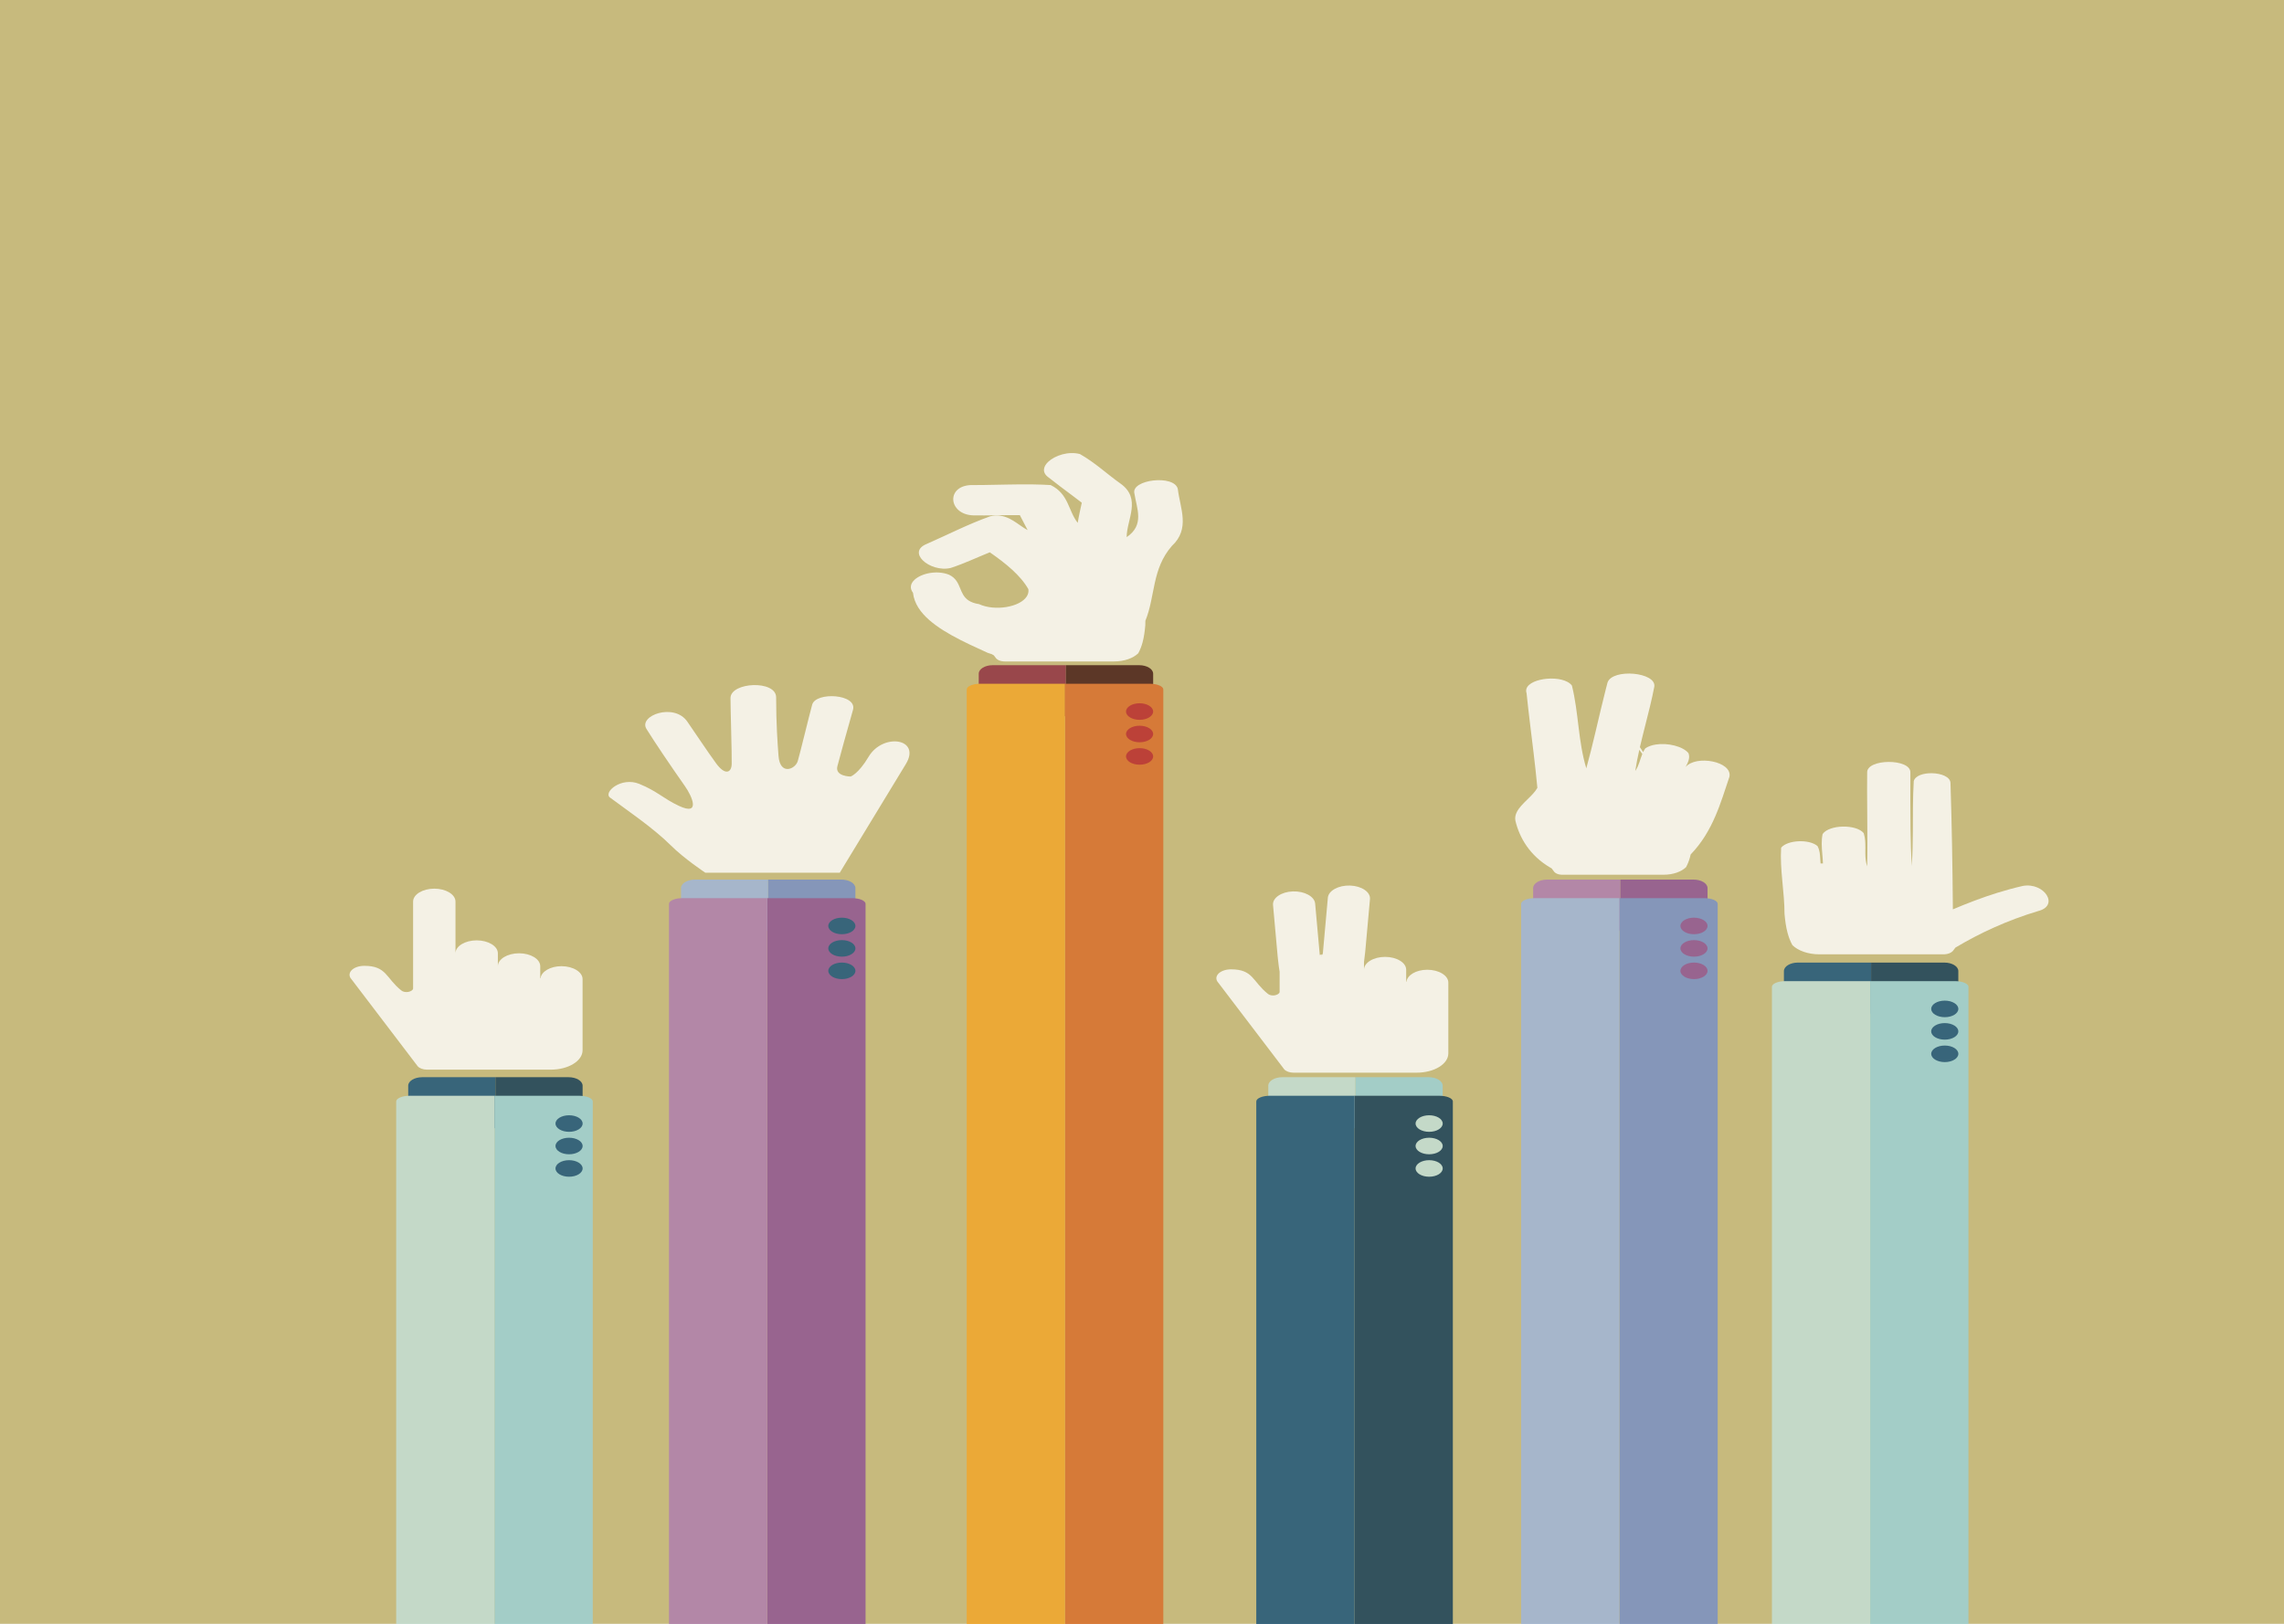
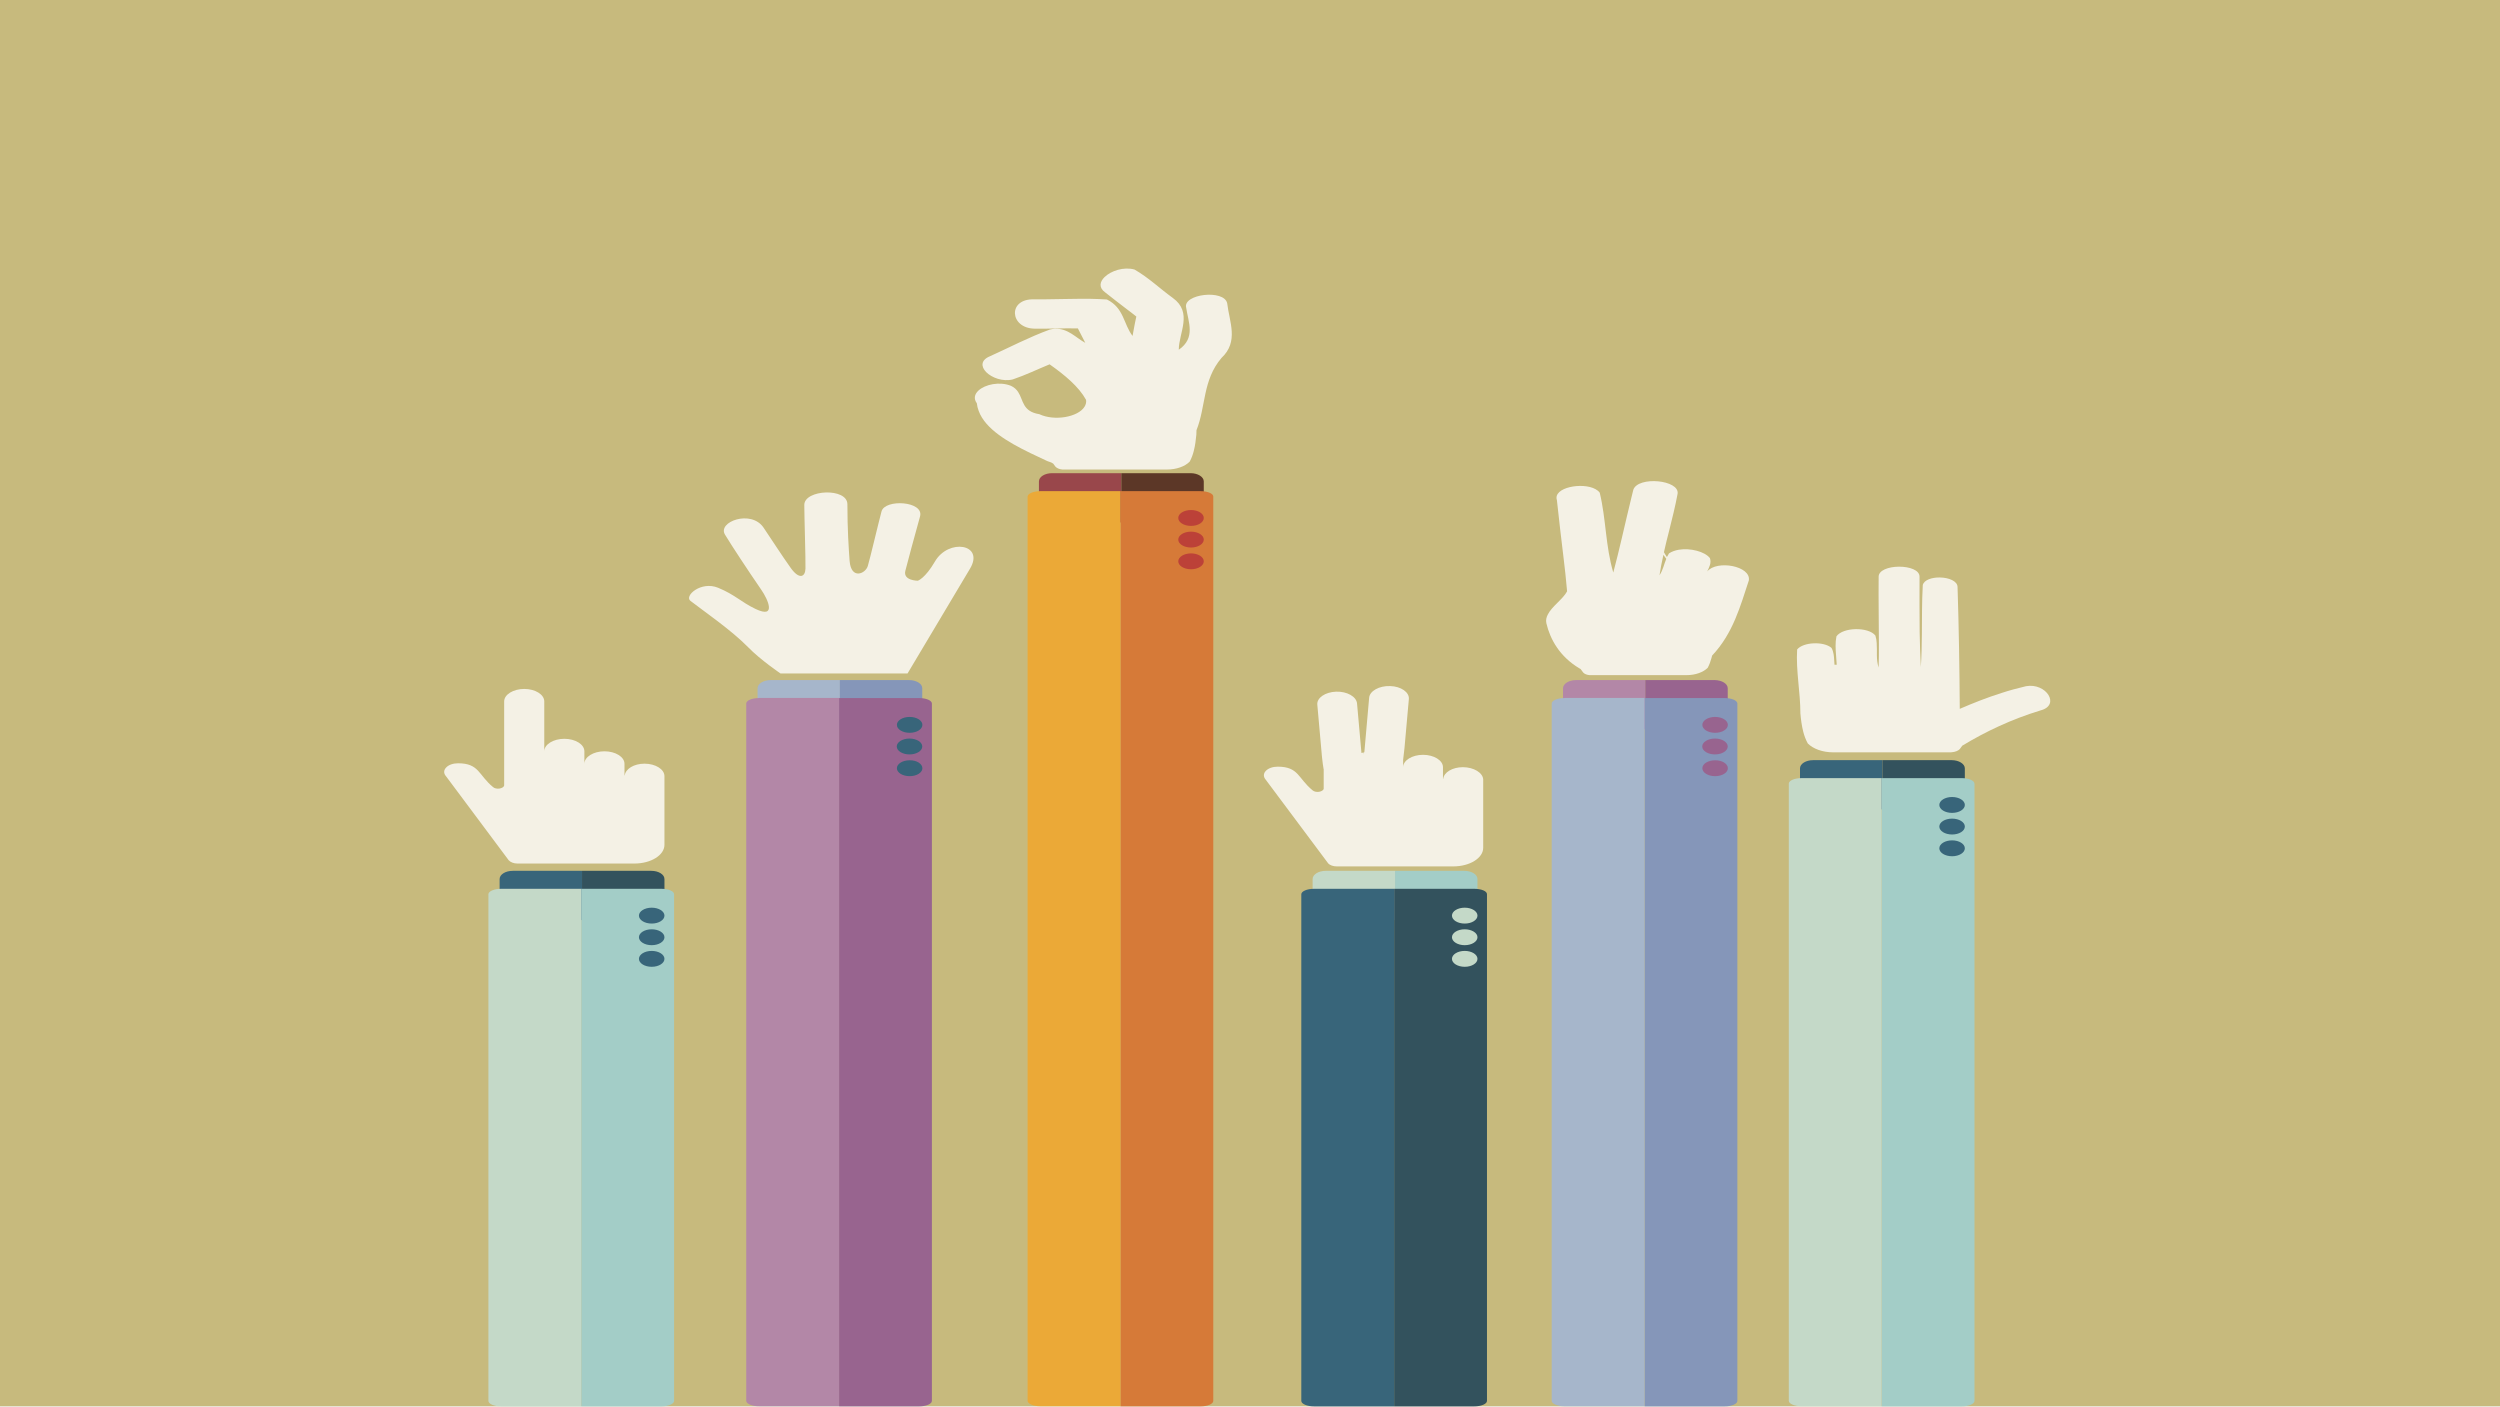
- <svg xmlns="http://www.w3.org/2000/svg" version="1.1" id="Layer_1" x="0px" y="0px" viewBox="0 0 1440 1024" style="enable-background:new 0 0 1440 1024;" xml:space="preserve">
+ <svg xmlns="http://www.w3.org/2000/svg" version="1.1" id="Layer_1" x="0px" y="0px" viewBox="0 0 1920 1080" style="enable-background:new 0 0 1920 1080;" xml:space="preserve">
  <style type="text/css">
	.st0{fill:#C7BA7D;}
	.st1{opacity:0.8;}
	.st2{fill:#FFFFFF;}
	.st3{fill:#145079;}
	.st4{fill:#0E3855;}
	.st5{fill:#9AD2D9;}
	.st6{fill:#C3E1DB;}
	.st7{fill:#9DB5DE;}
	.st8{fill:#748DC8;}
	.st9{fill:#8C4F94;}
	.st10{fill:#AE7AB1;}
	.st11{fill:#8D2B3E;}
	.st12{fill:#411611;}
	.st13{fill:#DA6A27;}
	.st14{fill:#F4A525;}
	.st15{fill:#B92327;}
</style>
-   <rect class="st0" width="1440" height="1024" />
+   <rect class="st0" width="1920" height="1080" />
  <g class="st1">
-     <path class="st2" d="M353.97,609.3c-7.04,0-12.71,3.41-13.18,7.63c-0.08-0.01-0.13-0.02-0.18-0.03v-7.59c0-4.48-6-8.15-13.36-8.15   c-7.33,0-13.36,3.67-13.36,8.15v-8.15c0-4.48-6-8.15-13.36-8.15c-7.33,0-13.36,3.67-13.36,8.15v-32.61c0-4.48-6-8.15-13.36-8.15   c-7.33,0-13.36,3.67-13.36,8.15v5.21v43.71v5.89c0,0.99-1.49,1.88-3.05,2.17c-1.57,0.29-3.44-0.08-4.36-0.91   c-9.84-7.82-9.21-15.55-23.38-15.55c-3.29,0-6.34,1.06-8.01,2.79c-1.64,1.73-1.7,3.87-0.1,5.62l41.84,54.97   c1.17,1.29,3.42,2.09,5.84,2.09c11.69,0,52.91,0,78.03,0c11.06,0,20.04-5.47,20.04-12.23c0-21.85,0-44.84,0-44.84   C367.32,612.97,361.32,609.3,353.97,609.3z" />
+     <path class="st2" d="M495,586.5c-8.1,0-14.6,4-15.2,9c-0.1,0-0.1,0-0.2,0v-8.9c0-5.3-6.9-9.6-15.4-9.6c-8.4,0-15.4,4.3-15.4,9.6   v-9.6c0-5.3-6.9-9.6-15.4-9.6c-8.4,0-15.4,4.3-15.4,9.6v-38.3c0-5.3-6.9-9.6-15.4-9.6c-8.4,0-15.4,4.3-15.4,9.6v6.1v51.4v6.9   c0,1.2-1.7,2.2-3.5,2.5c-1.8,0.3-4-0.1-5-1.1c-11.3-9.2-10.6-18.3-26.9-18.3c-3.8,0-7.3,1.2-9.2,3.3c-1.9,2-2,4.5-0.1,6.6   l48.2,64.6c1.4,1.5,3.9,2.5,6.7,2.5c13.5,0,60.9,0,89.8,0c12.7,0,23.1-6.4,23.1-14.4c0-25.7,0-52.7,0-52.7   C510.3,590.8,503.4,586.5,495,586.5z" />
    <g>
-       <path class="st3" d="M312.34,679.31h-46.18c-4.86,0-8.8,2.41-8.8,5.37v21.44c0,2.97,3.94,5.37,8.8,5.37h46.18v-7.32V679.31z" />
-       <path class="st4" d="M358.52,679.31h-46.18v24.87v7.32h46.18c4.86,0,8.8-2.41,8.8-5.37v-21.44    C367.32,681.71,363.38,679.31,358.52,679.31z" />
+       <path class="st3" d="M447,668.8h-53.2c-5.6,0-10.1,2.8-10.1,6.3v25.2c0,3.5,4.5,6.3,10.1,6.3H447V698V668.8z" />
+       <path class="st4" d="M500.2,668.8H447V698v8.6h53.2c5.6,0,10.1-2.8,10.1-6.3v-25.2C510.3,671.6,505.8,668.8,500.2,668.8z" />
    </g>
    <g>
-       <path class="st5" d="M365.17,691.01h-53.42v338.27h53.42c4.72,0,8.55-1.61,8.55-3.6V694.61    C373.72,692.62,369.89,691.01,365.17,691.01z" />
-       <path class="st6" d="M258.34,691.01c-4.72,0-8.55,1.61-8.55,3.6v331.07c0,1.99,3.83,3.6,8.55,3.6h53.41V691.01H258.34z" />
+       <path class="st5" d="M507.9,682.6h-61.5v397.5h61.5c5.4,0,9.8-1.9,9.8-4.2V686.8C517.7,684.4,513.3,682.6,507.9,682.6z" />
+       <path class="st6" d="M384.9,682.6c-5.4,0-9.8,1.9-9.8,4.2v389.1c0,2.3,4.4,4.2,9.8,4.2h61.5V682.6H384.9z" />
    </g>
-     <ellipse class="st3" cx="358.78" cy="708.53" rx="8.55" ry="5.22" />
-     <ellipse class="st3" cx="358.78" cy="736.85" rx="8.55" ry="5.22" />
-     <ellipse class="st3" cx="358.78" cy="722.69" rx="8.55" ry="5.22" />
+     <ellipse class="st3" cx="500.5" cy="703.2" rx="9.8" ry="6.1" />
+     <ellipse class="st3" cx="500.5" cy="736.4" rx="9.8" ry="6.1" />
+     <ellipse class="st3" cx="500.5" cy="719.8" rx="9.8" ry="6.1" />
  </g>
  <g class="st1">
    <g>
-       <path class="st7" d="M484.34,554.69h-46.18c-4.86,0-8.8,2.41-8.8,5.37v21.44c0,2.97,3.94,5.37,8.8,5.37h46.18v-7.32V554.69z" />
-       <path class="st8" d="M530.51,554.69h-46.18v24.87v7.32h46.18c4.86,0,8.8-2.41,8.8-5.37v-21.44    C539.32,557.09,535.37,554.69,530.51,554.69z" />
+       <path class="st7" d="M645.1,522.3h-53.2c-5.6,0-10.1,2.8-10.1,6.3v25.2c0,3.5,4.5,6.3,10.1,6.3h53.2v-8.6V522.3z" />
+       <path class="st8" d="M698.2,522.3h-53.2v29.2v8.6h53.2c5.6,0,10.1-2.8,10.1-6.3v-25.2C708.4,525.2,703.8,522.3,698.2,522.3z" />
    </g>
    <g>
-       <path class="st9" d="M537.16,566.39h-53.41v462.89h53.41c4.72,0,8.55-1.61,8.55-3.6V569.99    C545.71,568,541.88,566.39,537.16,566.39z" />
-       <path class="st10" d="M430.33,566.39c-4.72,0-8.55,1.61-8.55,3.6v455.69c0,1.99,3.83,3.6,8.55,3.6h53.41V566.39H430.33z" />
+       <path class="st9" d="M705.9,536.1h-61.5v544h61.5c5.4,0,9.8-1.9,9.8-4.2V540.3C715.7,538,711.3,536.1,705.9,536.1z" />
+       <path class="st10" d="M582.9,536.1c-5.4,0-9.8,1.9-9.8,4.2v535.5c0,2.3,4.4,4.2,9.8,4.2h61.5v-544H582.9z" />
    </g>
-     <path class="st3" d="M539.32,583.92c0,2.88-3.83,5.22-8.55,5.22c-4.72,0-8.55-2.34-8.55-5.22c0-2.88,3.83-5.22,8.55-5.22   C535.49,578.7,539.32,581.03,539.32,583.92z" />
-     <path class="st3" d="M539.32,612.23c0,2.88-3.83,5.22-8.55,5.22c-4.72,0-8.55-2.33-8.55-5.22c0-2.88,3.83-5.22,8.55-5.22   C535.49,607.02,539.32,609.35,539.32,612.23z" />
-     <ellipse class="st3" cx="530.77" cy="598.07" rx="8.55" ry="5.22" />
-     <path class="st2" d="M444.65,550.33h84.81c0,0,31.87-52.42,41.65-68.5c9.84-16.18-14.39-19.87-23.47-4.62   c-6.53,10.99-11.36,12.48-11.36,12.48s-9.99-0.01-8.33-6.47c2.27-8.78,5.3-19.41,9.84-35.59c2.82-10.03-23.47-11.55-25.74-3.24   c-2.27,8.32-7.57,30.5-9.09,35.59c-1.51,5.08-11.14,9.24-12.12-3.23c-0.64-8.37-1.51-20.61-1.51-36.97   c0-11.09-28.77-9.71-28.77,0.46c0,7.11,0.92,36.04,0.76,41.59c-0.17,5.55-4.19,7.3-9.84-0.46c-6.06-8.32-12.5-18.17-18.17-26.34   c-8.33-12.02-30.9-3.78-25.75,4.62c4.52,7.34,15.43,23.57,24.23,36.05c4.52,6.38,10.22,19.06-3.79,12.48   c-9.84-4.62-13.63-9.24-24.99-13.86c-11.36-4.62-22.81,5.32-18.41,8.63c9.84,7.39,27.16,19.03,38.36,30.19   C431.28,541.45,444.65,550.33,444.65,550.33z" />
+     <path class="st3" d="M708.4,556.7c0,3.4-4.4,6.1-9.8,6.1c-5.4,0-9.8-2.7-9.8-6.1c0-3.4,4.4-6.1,9.8-6.1   C704,550.6,708.4,553.3,708.4,556.7z" />
+     <path class="st3" d="M708.4,590c0,3.4-4.4,6.1-9.8,6.1c-5.4,0-9.8-2.7-9.8-6.1c0-3.4,4.4-6.1,9.8-6.1   C704,583.8,708.4,586.6,708.4,590z" />
+     <ellipse class="st3" cx="698.5" cy="573.3" rx="9.8" ry="6.1" />
+     <path class="st2" d="M599.4,517.2H697c0,0,36.7-61.6,48-80.5c11.3-19-16.6-23.4-27-5.4c-7.5,12.9-13.1,14.7-13.1,14.7   s-11.5,0-9.6-7.6c2.6-10.3,6.1-22.8,11.3-41.8c3.2-11.8-27-13.6-29.6-3.8c-2.6,9.8-8.7,35.8-10.5,41.8c-1.7,6-12.8,10.9-14-3.8   c-0.7-9.8-1.7-24.2-1.7-43.5c0-13-33.1-11.4-33.1,0.5c0,8.4,1.1,42.4,0.9,48.9c-0.2,6.5-4.8,8.6-11.3-0.5c-7-9.8-14.4-21.4-20.9-31   c-9.6-14.1-35.6-4.4-29.6,5.4c5.2,8.6,17.8,27.7,27.9,42.4c5.2,7.5,11.8,22.4-4.4,14.7c-11.3-5.4-15.7-10.9-28.8-16.3   c-13.1-5.4-26.3,6.3-21.2,10.1c11.3,8.7,31.3,22.4,44.2,35.5C584,506.8,599.4,517.2,599.4,517.2z" />
  </g>
  <g class="st1">
    <g>
-       <path class="st11" d="M672.05,419.48h-46.18c-4.86,0-8.8,2.41-8.8,5.37v21.44c0,2.97,3.94,5.37,8.8,5.37h46.18v-7.32V419.48z" />
-       <path class="st12" d="M718.23,419.48h-46.18v24.87v7.32h46.18c4.86,0,8.8-2.41,8.8-5.37v-21.44    C727.03,421.89,723.09,419.48,718.23,419.48z" />
+       <path class="st11" d="M861.2,363.4H808c-5.6,0-10.1,2.8-10.1,6.3V395c0,3.5,4.5,6.3,10.1,6.3h53.2v-8.6V363.4z" />
+       <path class="st12" d="M914.4,363.4h-53.2v29.2v8.6h53.2c5.6,0,10.1-2.8,10.1-6.3v-25.2C924.5,366.3,920,363.4,914.4,363.4z" />
    </g>
    <g>
-       <path class="st13" d="M724.88,431.18h-53.42v598.09h53.42c4.72,0,8.55-1.61,8.55-3.6v-590.9    C733.42,432.79,729.6,431.18,724.88,431.18z" />
-       <path class="st14" d="M618.05,431.18c-4.72,0-8.55,1.61-8.55,3.6v590.9c0,1.99,3.83,3.6,8.55,3.6h53.41V431.18H618.05z" />
+       <path class="st13" d="M922,377.2h-61.5v702.9H922c5.4,0,9.8-1.9,9.8-4.2V381.4C931.9,379.1,927.5,377.2,922,377.2z" />
+       <path class="st14" d="M799,377.2c-5.4,0-9.8,1.9-9.8,4.2v694.4c0,2.3,4.4,4.2,9.8,4.2h61.5V377.2H799z" />
    </g>
-     <path class="st15" d="M727.03,448.71c0,2.88-3.83,5.22-8.55,5.22c-4.72,0-8.55-2.34-8.55-5.22c0-2.88,3.83-5.22,8.55-5.22   C723.2,443.49,727.03,445.83,727.03,448.71z" />
-     <ellipse class="st15" cx="718.48" cy="477.02" rx="8.55" ry="5.22" />
-     <path class="st15" d="M727.03,462.87c0,2.88-3.83,5.22-8.55,5.22c-4.72,0-8.55-2.33-8.55-5.22c0-2.88,3.83-5.22,8.55-5.22   C723.2,457.65,727.03,459.99,727.03,462.87z" />
-     <path class="st2" d="M742.6,308.47c-1.87-9.42-29.94-6.14-27.36,2.85c1.4,9.28,6.55,19.7-4.91,27.41c0-11.13,9.59-24.26-3.97-33.83   c-8.65-6.14-15.9-13.13-25.49-18.56c-7.17-1.94-15.76,0.85-20.02,4.9c-3.25,3.09-3.98,6.92,0.37,9.94   c4.91,3.92,10.06,7.7,15.1,11.49c0.69,0.52,1.37,1.04,2.06,1.56c1.23,0.93,2.45,1.86,3.66,2.79c-0.3,1.35-0.59,2.69-0.88,4.03   c-0.16,0.74-0.32,1.48-0.47,2.21c-0.45,2.14-0.87,4.29-1.22,6.47c-6.08-7.71-5.61-18.27-17.07-23.84   c-3.63-0.22-7.26-0.35-10.89-0.4c-0.47-0.01-0.93-0.02-1.4-0.02c-10.02-0.11-20.04,0.26-30.05,0.38c-2.02,0.03-4.04,0.04-6.07,0.04   c-18.01-0.71-16.61,18.84,0,19.13c4.53,0.07,9.05,0.01,13.6-0.06c5.09-0.07,10.21-0.16,15.4-0.08c1.64,3.14,3.28,6.28,4.91,9.42   c-6.04-3.18-11.52-9.62-20.24-9.19c-1.08,0.05-2.2,0.2-3.38,0.49c-14.03,5-26.66,11.56-39.99,17.41   c-6.33,2.55-5.99,6.91-2.49,10.37c3.73,3.7,11.05,6.38,17.69,4.76c8.65-2.85,16.37-6.57,24.56-9.85   c10.06,6.99,19.41,14.56,24.32,23.27c0.24,1.66-0.15,3.18-1.01,4.54c-4.21,6.73-19.98,9.51-30.1,4.88   c-11.42-1.77-10.48-9.11-14.16-14.52c-1.07-1.57-2.52-2.98-4.79-4.04c-7.6-3-17.27-0.9-21.67,3.15c-2.51,2.31-3.31,5.26-1.02,8.26   c0.18,1.71,0.59,3.35,1.18,4.94c1.13,3.05,2.96,5.89,5.33,8.54c8.94,10.04,25.49,17.52,40.5,24.34c0.89,0.31,1.8,0.62,2.72,0.91   c0.42,0.25,0.85,0.5,1.27,0.75l1.47,1.94c0.95,1.05,2.7,1.73,4.64,1.85c0.19,0.01,0.39,0.02,0.58,0.02c2.43,0,6.29,0,11.07,0   c0.77,0,1.57,0,2.39,0c8.3,0,18.83,0,29.33,0c0.21,0,0.41,0,0.62,0c3.78,0,7.55,0,11.19,0c5.19,0,10.14,0,14.53,0   c6.41,0,12.03-2.06,15.2-5.15c1.21-2.21,2.08-4.52,2.71-6.86c0.97-3.6,1.41-7.26,1.73-10.73c0-0.96,0.02-1.93,0.05-2.9   c6.34-15.47,3.97-32.61,16.72-47.21C750.55,333.45,744.01,320.46,742.6,308.47z" />
+     <path class="st15" d="M924.5,397.8c0,3.4-4.4,6.1-9.8,6.1c-5.4,0-9.8-2.7-9.8-6.1c0-3.4,4.4-6.1,9.8-6.1   C920.1,391.7,924.5,394.4,924.5,397.8z" />
+     <ellipse class="st15" cx="914.7" cy="431.1" rx="9.8" ry="6.1" />
+     <path class="st15" d="M924.5,414.4c0,3.4-4.4,6.1-9.8,6.1c-5.4,0-9.8-2.7-9.8-6.1c0-3.4,4.4-6.1,9.8-6.1   C920.1,408.3,924.5,411,924.5,414.4z" />
+     <path class="st2" d="M942.5,233c-2.2-11.1-34.5-7.2-31.5,3.4c1.6,10.9,7.5,23.1-5.7,32.2c0-13.1,11-28.5-4.6-39.8   c-10-7.2-18.3-15.4-29.4-21.8c-8.3-2.3-18.1,1-23,5.8c-3.7,3.6-4.6,8.1,0.4,11.7c5.7,4.6,11.6,9,17.4,13.5c0.8,0.6,1.6,1.2,2.4,1.8   c1.4,1.1,2.8,2.2,4.2,3.3c-0.3,1.6-0.7,3.2-1,4.7c-0.2,0.9-0.4,1.7-0.5,2.6c-0.5,2.5-1,5-1.4,7.6c-7-9.1-6.5-21.5-19.7-28   c-4.2-0.3-8.4-0.4-12.5-0.5c-0.5,0-1.1,0-1.6,0c-11.5-0.1-23.1,0.3-34.6,0.4c-2.3,0-4.7,0-7,0c-20.7-0.8-19.1,22.1,0,22.5   c5.2,0.1,10.4,0,15.7-0.1c5.9-0.1,11.8-0.2,17.7-0.1c1.9,3.7,3.8,7.4,5.7,11.1c-7-3.7-13.3-11.3-23.3-10.8   c-1.2,0.1-2.5,0.2-3.9,0.6c-16.2,5.9-30.7,13.6-46,20.5c-7.3,3-6.9,8.1-2.9,12.2c4.3,4.3,12.7,7.5,20.4,5.6   c10-3.4,18.8-7.7,28.3-11.6c11.6,8.2,22.4,17.1,28,27.3c0.3,1.9-0.2,3.7-1.2,5.3c-4.9,7.9-23,11.2-34.7,5.7   c-13.1-2.1-12.1-10.7-16.3-17.1c-1.2-1.8-2.9-3.5-5.5-4.7c-8.7-3.5-19.9-1.1-25,3.7c-2.9,2.7-3.8,6.2-1.2,9.7   c0.2,2,0.7,3.9,1.4,5.8c1.3,3.6,3.4,6.9,6.1,10c10.3,11.8,29.4,20.6,46.6,28.6c1,0.4,2.1,0.7,3.1,1.1c0.5,0.3,1,0.6,1.5,0.9   l1.7,2.3c1.1,1.2,3.1,2,5.3,2.2c0.2,0,0.4,0,0.7,0c2.8,0,7.2,0,12.7,0c0.9,0,1.8,0,2.8,0c9.6,0,21.7,0,33.8,0c0.2,0,0.5,0,0.7,0   c4.4,0,8.7,0,12.9,0c6,0,11.7,0,16.7,0c7.4,0,13.9-2.4,17.5-6.1c1.4-2.6,2.4-5.3,3.1-8.1c1.1-4.2,1.6-8.5,2-12.6   c0-1.1,0-2.3,0.1-3.4c7.3-18.2,4.6-38.3,19.2-55.5C951.6,262.3,944.1,247.1,942.5,233z" />
  </g>
  <g class="st1">
    <g>
-       <path class="st6" d="M854.6,679.31h-46.18c-4.86,0-8.8,2.41-8.8,5.37v21.44c0,2.97,3.94,5.37,8.8,5.37h46.18v-7.32V679.31z" />
-       <path class="st5" d="M900.78,679.31H854.6v24.87v7.32h46.18c4.86,0,8.8-2.41,8.8-5.37v-21.44    C909.58,681.71,905.64,679.31,900.78,679.31z" />
+       <path class="st6" d="M1071.4,668.8h-53.2c-5.6,0-10.1,2.8-10.1,6.3v25.2c0,3.5,4.5,6.3,10.1,6.3h53.2V698V668.8z" />
+       <path class="st5" d="M1124.6,668.8h-53.2V698v8.6h53.2c5.6,0,10.1-2.8,10.1-6.3v-25.2C1134.7,671.6,1130.2,668.8,1124.6,668.8z" />
    </g>
    <g>
-       <path class="st4" d="M907.43,691.01h-53.42v338.27h53.42c4.72,0,8.55-1.61,8.55-3.6V694.61    C915.98,692.62,912.15,691.01,907.43,691.01z" />
-       <path class="st3" d="M800.6,691.01c-4.72,0-8.55,1.61-8.55,3.6v331.07c0,1.99,3.83,3.6,8.55,3.6h53.41V691.01H800.6z" />
+       <path class="st4" d="M1132.2,682.6h-61.5v397.5h61.5c5.4,0,9.8-1.9,9.8-4.2V686.8C1142.1,684.4,1137.7,682.6,1132.2,682.6z" />
+       <path class="st3" d="M1009.2,682.6c-5.4,0-9.8,1.9-9.8,4.2v389.1c0,2.3,4.4,4.2,9.8,4.2h61.5V682.6H1009.2z" />
    </g>
-     <ellipse class="st6" cx="901.04" cy="708.53" rx="8.55" ry="5.22" />
-     <ellipse class="st6" cx="901.04" cy="736.85" rx="8.55" ry="5.22" />
-     <ellipse class="st6" cx="901.04" cy="722.69" rx="8.55" ry="5.22" />
-     <path class="st2" d="M899.85,611.54c-7.01,0-12.65,3.39-13.11,7.59c-0.08-0.01-0.13-0.02-0.18-0.03v-7.56   c0-4.46-5.97-8.11-13.3-8.11c-7.3,0-13.3,3.65-13.3,8.11v-4.89c0.53-3.8,0.97-8.54,0.85-7.24l2.92-32.41   c0.4-4.46-5.24-8.3-12.55-8.55c-7.28-0.24-13.6,3.2-14,7.66l-3.13,34.77c-0.03,0.06-0.07,0.12-0.1,0.18   c0.03-0.01,0.06-0.01,0.08-0.01l-0.06,0.62c-0.11,0.04-0.22,0.07-0.33,0.11c-0.18,0.53-0.28,1.09-0.28,1.65v-1.57   c-0.42,0.13-0.85,0.25-1.28,0.36l-2.92-32.42c-0.4-4.45-6.72-7.9-14-7.66c-7.31,0.25-12.95,4.09-12.55,8.55l2.92,32.41   c-0.14-1.57,0.54,5.77,1.2,9.5c0.02,0.09,0.03,0.19,0.04,0.28v12.63c0,0.99-1.48,1.87-3.04,2.16c-1.56,0.29-3.43-0.08-4.34-0.91   c-9.79-7.79-9.17-15.48-23.27-15.48c-3.27,0-6.31,1.05-7.97,2.77c-1.64,1.72-1.69,3.85-0.1,5.6l41.65,54.72   c1.17,1.28,3.4,2.08,5.82,2.08h77.67c11.01,0,19.94-5.44,19.94-12.17c0-21.75,0-44.63,0-44.63   C913.15,615.19,907.17,611.54,899.85,611.54z" />
+     <ellipse class="st6" cx="1124.9" cy="703.2" rx="9.8" ry="6.1" />
+     <ellipse class="st6" cx="1124.9" cy="736.4" rx="9.8" ry="6.1" />
+     <ellipse class="st6" cx="1124.9" cy="719.8" rx="9.8" ry="6.1" />
+     <path class="st2" d="M1123.5,589.2c-8.1,0-14.6,4-15.1,8.9c-0.1,0-0.2,0-0.2,0v-8.9c0-5.2-6.9-9.5-15.3-9.5   c-8.4,0-15.3,4.3-15.3,9.5v-5.7c0.6-4.5,1.1-10,1-8.5l3.4-38.1c0.5-5.2-6-9.8-14.4-10c-8.4-0.3-15.7,3.8-16.1,9l-3.6,40.9   c0,0.1-0.1,0.1-0.1,0.2c0,0,0.1,0,0.1,0l-0.1,0.7c-0.1,0-0.3,0.1-0.4,0.1c-0.2,0.6-0.3,1.3-0.3,1.9v-1.8c-0.5,0.1-1,0.3-1.5,0.4   l-3.4-38.1c-0.5-5.2-7.7-9.3-16.1-9c-8.4,0.3-14.9,4.8-14.4,10l3.4,38.1c-0.2-1.8,0.6,6.8,1.4,11.2c0,0.1,0,0.2,0.1,0.3v14.8   c0,1.2-1.7,2.2-3.5,2.5c-1.8,0.3-3.9-0.1-5-1.1c-11.3-9.2-10.6-18.2-26.8-18.2c-3.8,0-7.3,1.2-9.2,3.3c-1.9,2-1.9,4.5-0.1,6.6   l48,64.3c1.3,1.5,3.9,2.4,6.7,2.4h89.4c12.7,0,23-6.4,23-14.3c0-25.6,0-52.5,0-52.5C1138.8,593.5,1131.9,589.2,1123.5,589.2z" />
  </g>
  <g class="st1">
-     <path class="st2" d="M1062.74,483.7c1.5-2.87,2.96-5.73,1.81-8.73c-3.43-4.29-13.08-6.68-20.72-5.44c-2.47,0.4-4.73,1.18-6.5,2.39   c-0.54,0.78-0.98,1.57-1.37,2.37c-0.7-1.03-1.39-2.06-2.04-3.11c1.05-4.55,2.19-9.11,3.35-13.67c2.07-8.14,4.16-16.29,5.73-24.5   c1.36-9.14-26.31-11.63-29.49-2.63c-0.4,1.51-0.78,3.02-1.17,4.54c-2.1,8.24-4.02,16.5-5.97,24.76c-0.18,0.75-0.35,1.49-0.53,2.24   c-1.79,7.54-3.63,15.08-5.72,22.6c-5.22-17.17-4.76-34.89-9.07-52.19c-0.68-0.92-1.64-1.68-2.79-2.3   c-8.73-4.74-28.6-1.18-25.79,7.15c1.28,12.55,2.93,25.11,4.42,37.63c0.83,6.95,1.61,13.89,2.26,20.81   c0.04,0.41,0.08,0.82,0.12,1.23c-2.89,5.19-10.12,9.76-12.89,15.11c-0.92,1.78-1.35,3.65-0.95,5.66   c2.55,10.66,9.02,21.94,22.03,29.54c0.27,0.16,0.54,0.31,0.82,0.47l1.7,2.26c0.89,0.97,2.51,1.61,4.3,1.71   c0.18,0.01,0.36,0.02,0.54,0.02c0.68,0,1.48,0,2.38,0c2.59,0,6.06,0,10.1,0c7.69,0,17.46,0,27.2,0c0.19,0,0.38,0,0.57,0   c8.5,0,16.92,0,23.85,0c0.03,0,0.06,0,0.09,0c5.91-0.02,11.08-1.92,14-4.77c1.12-2.05,1.93-4.19,2.51-6.36   c0.15-0.55,0.28-1.09,0.4-1.64c14.1-14.64,18.85-32.5,24.46-49.06C1092.23,480.14,1069.28,475.92,1062.74,483.7z M1030.98,486.18   c0.68-4.45,1.57-8.89,2.56-13.34c0.6,0.88,1.23,1.76,1.89,2.62C1033.95,479.04,1033.35,482.77,1030.98,486.18z" />
+     <path class="st2" d="M1311.1,438.9c1.7-3.4,3.4-6.7,2.1-10.3c-3.9-5-15.1-7.9-23.9-6.4c-2.8,0.5-5.4,1.4-7.5,2.8   c-0.6,0.9-1.1,1.8-1.6,2.8c-0.8-1.2-1.6-2.4-2.3-3.7c1.2-5.4,2.5-10.7,3.9-16.1c2.4-9.6,4.8-19.1,6.6-28.8   c1.6-10.7-30.3-13.7-34-3.1c-0.5,1.8-0.9,3.6-1.3,5.3c-2.4,9.7-4.6,19.4-6.9,29.1c-0.2,0.9-0.4,1.8-0.6,2.6   c-2.1,8.9-4.2,17.7-6.6,26.6c-6-20.2-5.5-41-10.4-61.3c-0.8-1.1-1.9-2-3.2-2.7c-10-5.6-32.9-1.4-29.7,8.4   c1.5,14.8,3.4,29.5,5.1,44.2c1,8.2,1.9,16.3,2.6,24.5c0,0.5,0.1,1,0.1,1.4c-3.3,6.1-11.7,11.5-14.8,17.8c-1.1,2.1-1.6,4.3-1.1,6.6   c2.9,12.5,10.4,25.8,25.4,34.7c0.3,0.2,0.6,0.4,0.9,0.5l2,2.7c1,1.1,2.9,1.9,5,2c0.2,0,0.4,0,0.6,0c0.8,0,1.7,0,2.7,0   c3,0,7,0,11.6,0c8.9,0,20.1,0,31.3,0c0.2,0,0.4,0,0.7,0c9.8,0,19.5,0,27.5,0c0,0,0.1,0,0.1,0c6.8,0,12.8-2.3,16.1-5.6   c1.3-2.4,2.2-4.9,2.9-7.5c0.2-0.6,0.3-1.3,0.5-1.9c16.2-17.2,21.7-38.2,28.2-57.7C1345,434.7,1318.6,429.8,1311.1,438.9z    M1274.5,441.8c0.8-5.2,1.8-10.5,3-15.7c0.7,1,1.4,2.1,2.2,3.1C1277.9,433.4,1277.2,437.8,1274.5,441.8z" />
    <g>
-       <path class="st10" d="M1021.58,554.69H975.4c-4.86,0-8.8,2.41-8.8,5.37v21.44c0,2.97,3.94,5.37,8.8,5.37h46.18v-7.32V554.69z" />
-       <path class="st9" d="M1067.76,554.69h-46.18v24.87v7.32h46.18c4.86,0,8.8-2.41,8.8-5.37v-21.44    C1076.56,557.09,1072.62,554.69,1067.76,554.69z" />
+       <path class="st10" d="M1263.7,522.3h-53.2c-5.6,0-10.1,2.8-10.1,6.3v25.2c0,3.5,4.5,6.3,10.1,6.3h53.2v-8.6V522.3z" />
+       <path class="st9" d="M1316.8,522.3h-53.2v29.2v8.6h53.2c5.6,0,10.1-2.8,10.1-6.3v-25.2C1327,525.2,1322.4,522.3,1316.8,522.3z" />
    </g>
    <g>
-       <path class="st8" d="M1074.41,566.39h-53.42v462.89h53.42c4.72,0,8.55-1.61,8.55-3.6V569.99    C1082.95,568,1079.13,566.39,1074.41,566.39z" />
-       <path class="st7" d="M967.58,566.39c-4.72,0-8.55,1.61-8.55,3.6v455.69c0,1.99,3.83,3.6,8.55,3.6h53.41V566.39H967.58z" />
+       <path class="st8" d="M1324.5,536.1H1263v544h61.5c5.4,0,9.8-1.9,9.8-4.2V540.3C1334.3,538,1329.9,536.1,1324.5,536.1z" />
+       <path class="st7" d="M1201.5,536.1c-5.4,0-9.8,1.9-9.8,4.2v535.5c0,2.3,4.4,4.2,9.8,4.2h61.5v-544H1201.5z" />
    </g>
-     <path class="st9" d="M1076.56,583.92c0,2.88-3.83,5.22-8.55,5.22c-4.72,0-8.55-2.34-8.55-5.22c0-2.88,3.83-5.22,8.55-5.22   C1072.73,578.7,1076.56,581.03,1076.56,583.92z" />
-     <path class="st9" d="M1076.56,612.23c0,2.88-3.83,5.22-8.55,5.22c-4.72,0-8.55-2.33-8.55-5.22c0-2.88,3.83-5.22,8.55-5.22   C1072.73,607.02,1076.56,609.35,1076.56,612.23z" />
-     <ellipse class="st9" cx="1068.01" cy="598.07" rx="8.55" ry="5.22" />
+     <path class="st9" d="M1327,556.7c0,3.4-4.4,6.1-9.8,6.1c-5.4,0-9.8-2.7-9.8-6.1c0-3.4,4.4-6.1,9.8-6.1   C1322.6,550.6,1327,553.3,1327,556.7z" />
+     <path class="st9" d="M1327,590c0,3.4-4.4,6.1-9.8,6.1c-5.4,0-9.8-2.7-9.8-6.1c0-3.4,4.4-6.1,9.8-6.1   C1322.6,583.8,1327,586.6,1327,590z" />
+     <ellipse class="st9" cx="1317.1" cy="573.3" rx="9.8" ry="6.1" />
  </g>
  <g class="st1">
    <g>
-       <path class="st2" d="M1225.99,601.81c2.18-0.13,4.13-0.9,5.2-2.07l1.65-2.17c15.46-9.22,32.82-17.24,52.22-23.06    c13.51-3.4,3.86-18.19-9.65-15.84c-5.57,1.26-11,2.75-16.32,4.41c-9.63,3.01-18.88,6.58-27.86,10.38    c-0.21-26.57-0.64-53.14-1.5-79.58c0-4-5.91-6.19-11.77-6.28c-5.25-0.08-10.47,1.51-11.38,4.97c-0.64,10.68-0.52,21.41-0.59,32.13    c-0.05,7.14-0.18,14.28-0.7,21.4c-0.42-7.61-0.63-15.21-0.75-22.82c-0.18-12.03-0.1-24.05-0.1-36.08    c0.43-9.03-27.88-8.9-27.24,0.13c-0.16,14.59,0.16,29.17,0.15,43.81c0,5.06-0.04,10.14-0.15,15.22    c-1.81-5.32-0.85-10.73-1.27-16.08c-0.13-1.62-0.38-3.24-0.88-4.86c-4.71-5.76-21.66-5.5-25.94,0.52    c-0.86,4.11-0.57,8.27-0.22,12.42c0.17,2.06,0.36,4.12,0.43,6.17c-0.43,0-1.29,0-1.5,0c-0.27-2.28-0.2-4.61-0.58-6.9    c-0.23-1.39-0.62-2.76-1.35-4.1c-5.15-4.45-18.87-3.93-22.94,1.05c-0.86,13.87,2.14,27.88,2.14,41.75c0.36,3.89,0.85,8,1.94,12.03    c0.71,2.62,1.68,5.22,3.04,7.69c3.55,3.47,9.85,5.77,17.04,5.77c25.18,0,66.5,0,78.22,0    C1225.56,601.84,1225.78,601.82,1225.99,601.81z" />
+       <path class="st2" d="M1499.1,577.7c2.5-0.2,4.8-1.1,6-2.4l1.9-2.6c17.8-10.8,37.8-20.3,60.1-27.1c15.6-4,4.4-21.4-11.1-18.6    c-6.4,1.5-12.7,3.2-18.8,5.2c-11.1,3.5-21.7,7.7-32.1,12.2c-0.2-31.2-0.7-62.5-1.7-93.5c0-4.7-6.8-7.3-13.6-7.4    c-6-0.1-12.1,1.8-13.1,5.8c-0.7,12.6-0.6,25.2-0.7,37.8c-0.1,8.4-0.2,16.8-0.8,25.2c-0.5-8.9-0.7-17.9-0.9-26.8    c-0.2-14.1-0.1-28.3-0.1-42.4c0.5-10.6-32.1-10.5-31.4,0.2c-0.2,17.1,0.2,34.3,0.2,51.5c0,6,0,11.9-0.2,17.9    c-2.1-6.3-1-12.6-1.5-18.9c-0.1-1.9-0.4-3.8-1-5.7c-5.4-6.8-24.9-6.5-29.9,0.6c-1,4.8-0.7,9.7-0.3,14.6c0.2,2.4,0.4,4.8,0.5,7.2    c-0.5,0-1.5,0-1.7,0c-0.3-2.7-0.2-5.4-0.7-8.1c-0.3-1.6-0.7-3.2-1.6-4.8c-5.9-5.2-21.7-4.6-26.4,1.2c-1,16.3,2.5,32.8,2.5,49.1    c0.4,4.6,1,9.4,2.2,14.1c0.8,3.1,1.9,6.1,3.5,9c4.1,4.1,11.3,6.8,19.6,6.8c29,0,76.6,0,90.1,0    C1498.6,577.8,1498.8,577.7,1499.1,577.7z" />
    </g>
    <g>
-       <path class="st3" d="M1179.69,607.02h-46.18c-4.86,0-8.8,2.41-8.8,5.37v21.44c0,2.97,3.94,5.37,8.8,5.37h46.18v-7.32V607.02z" />
-       <path class="st4" d="M1225.87,607.02h-46.18v24.87v7.32h46.18c4.86,0,8.8-2.41,8.8-5.37v-21.44    C1234.67,609.42,1230.73,607.02,1225.87,607.02z" />
+       <path class="st3" d="M1445.7,583.8h-53.2c-5.6,0-10.1,2.8-10.1,6.3v25.2c0,3.5,4.5,6.3,10.1,6.3h53.2v-8.6V583.8z" />
+       <path class="st4" d="M1498.9,583.8h-53.2v29.2v8.6h53.2c5.6,0,10.1-2.8,10.1-6.3v-25.2C1509,586.7,1504.5,583.8,1498.9,583.8z" />
    </g>
    <g>
-       <path class="st5" d="M1232.52,618.72h-53.42v410.56h53.42c4.72,0,8.55-1.61,8.55-3.6V622.32    C1241.07,620.33,1237.24,618.72,1232.52,618.72z" />
-       <path class="st6" d="M1125.69,618.72c-4.72,0-8.55,1.61-8.55,3.6v403.36c0,1.99,3.83,3.6,8.55,3.6h53.41V618.72H1125.69z" />
+       <path class="st5" d="M1506.6,597.6h-61.5v482.5h61.5c5.4,0,9.8-1.9,9.8-4.2v-474C1516.4,599.5,1512,597.6,1506.6,597.6z" />
+       <path class="st6" d="M1383.6,597.6c-5.4,0-9.8,1.9-9.8,4.2v474c0,2.3,4.4,4.2,9.8,4.2h61.5V597.6H1383.6z" />
    </g>
-     <ellipse class="st3" cx="1226.13" cy="636.24" rx="8.55" ry="5.22" />
-     <ellipse class="st3" cx="1226.13" cy="664.56" rx="8.55" ry="5.22" />
-     <path class="st3" d="M1234.67,650.4c0,2.88-3.83,5.22-8.55,5.22c-4.72,0-8.55-2.33-8.55-5.22c0-2.88,3.83-5.22,8.55-5.22   C1230.85,645.19,1234.67,647.52,1234.67,650.4z" />
+     <ellipse class="st3" cx="1499.2" cy="618.2" rx="9.8" ry="6.1" />
+     <ellipse class="st3" cx="1499.2" cy="651.5" rx="9.8" ry="6.1" />
+     <path class="st3" d="M1509,634.8c0,3.4-4.4,6.1-9.8,6.1c-5.4,0-9.8-2.7-9.8-6.1c0-3.4,4.4-6.1,9.8-6.1   C1504.6,628.7,1509,631.4,1509,634.8z" />
  </g>
</svg>
